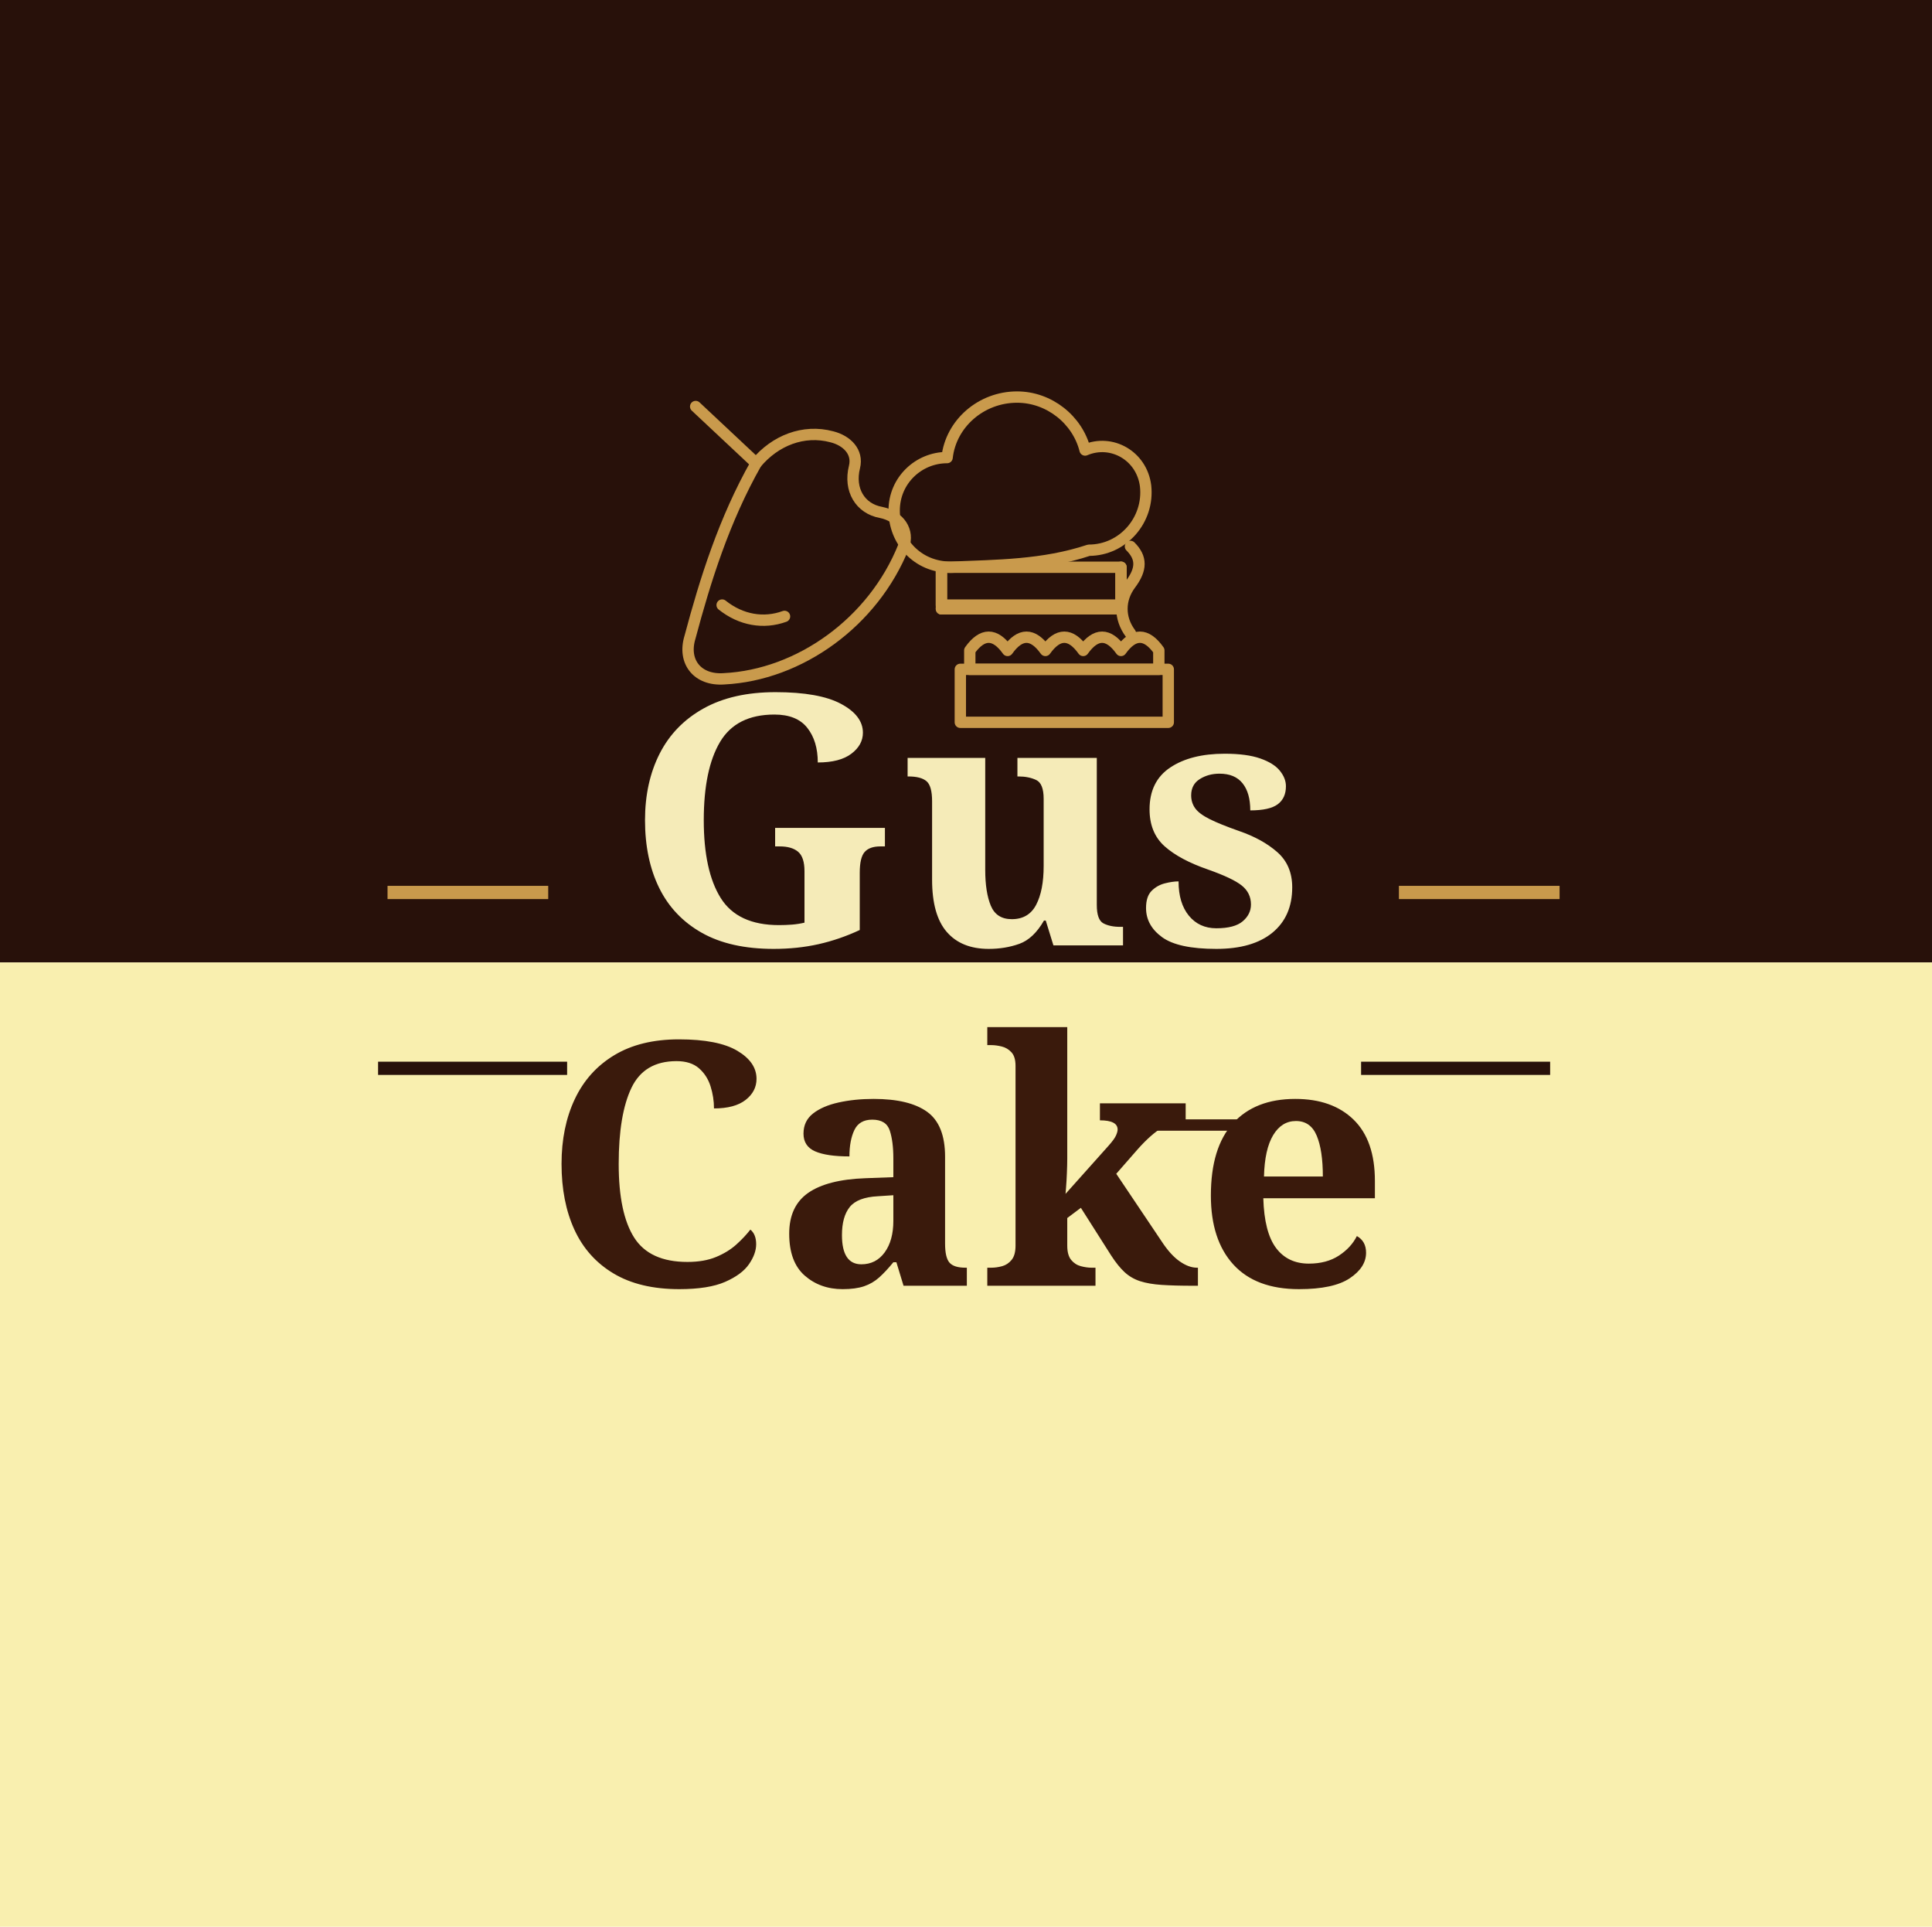
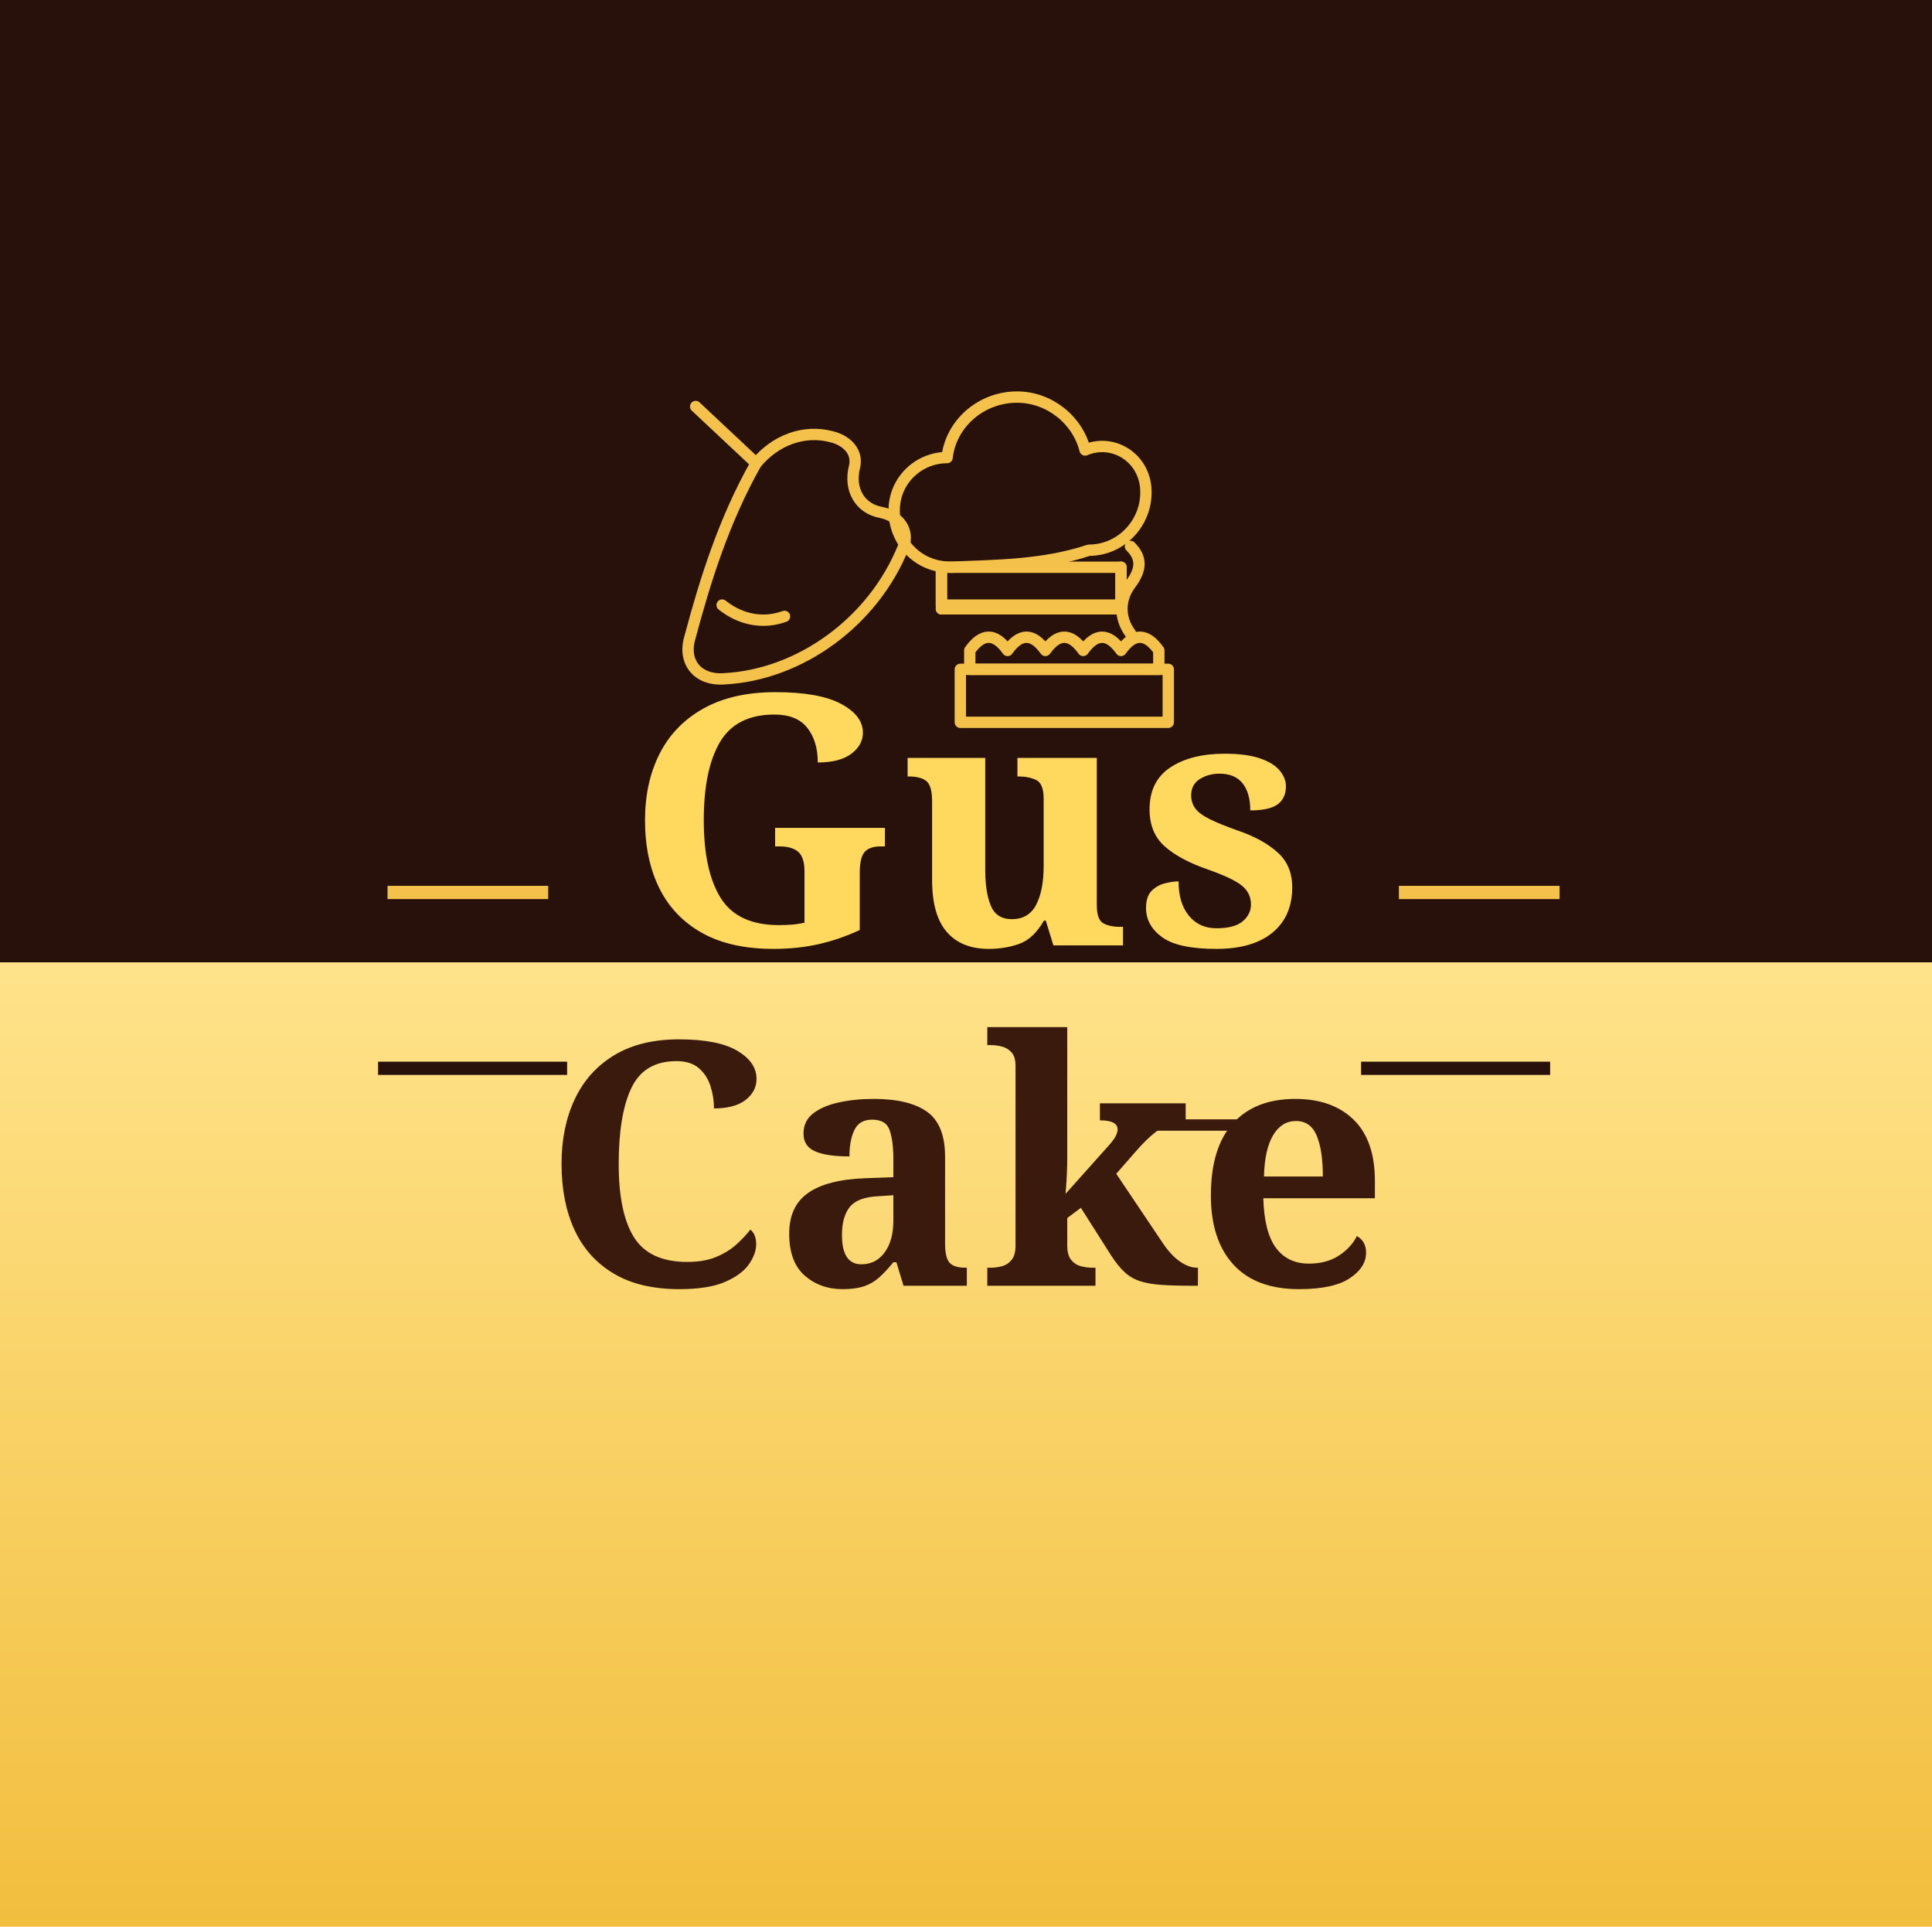
<svg xmlns="http://www.w3.org/2000/svg" viewBox="0 0 1022 1019" font-family="Georgia, 'Playfair Display', serif">
  <rect x="0" y="0" width="1022" height="509" fill="#28110A" />
-   <rect x="0" y="509" width="1022" height="510" fill="#F9EFAF" />
-   <g fill="none" stroke="#C99A4C" stroke-width="6" stroke-linejoin="round" stroke-linecap="round">
+   <defs>
+     <linearGradient id="goldBottom" x1="0" y1="0" x2="0" y2="1">
+       <stop offset="0" stop-color="#FFE38A" />
+       <stop offset="1" stop-color="#F2BE3E" />
+     </linearGradient>
+   </defs>
+   <rect x="0" y="509" width="1022" height="510" fill="url(#goldBottom)" />
+   <g fill="none" stroke="#F4C24A" stroke-width="6" stroke-linejoin="round" stroke-linecap="round">
    <path d="M498 300 h95 v20 h-95 z" fill="none" />
    <path d="M503 300              c-18 0 -30 -14 -30 -30              c0 -16 13 -28 28 -28              c2 -18 18 -32 37 -32              c17 0 32 12 36 28              c14 -6 30 3 32 19              c2 18 -12 34 -30 34              c-24 8 -49 8 -73 9 z" />
    <line x1="498" y1="300" x2="498" y2="322" />
    <line x1="593" y1="300" x2="593" y2="322" />
    <line x1="498" y1="322" x2="593" y2="322" />
  </g>
-   <g fill="none" stroke="#C99A4C" stroke-width="6" stroke-linecap="round" stroke-linejoin="round">
+   <g fill="none" stroke="#F4C24A" stroke-width="6" stroke-linecap="round" stroke-linejoin="round">
    <path d="M400 245              c10 -12 25 -18 40 -14              c8 2 14 8 12 16              c-3 12 3 22 14 24              c10 2 15 10 12 18              c-16 40 -55 68 -95 70              c-14 1 -22 -9 -18 -22              c8 -30 18 -62 35 -92 z" />
    <path d="M400 245 l-32 -30" />
    <path d="M382 320 c10 8 22 10 33 6" />
  </g>
-   <g fill="none" stroke="#C99A4C" stroke-width="6" stroke-linejoin="round" stroke-linecap="round">
+   <g fill="none" stroke="#F4C24A" stroke-width="6" stroke-linejoin="round" stroke-linecap="round">
    <path d="M598 335              c-6 -8 -6 -18 0 -26              c6 -8 6 -14 0 -20" />
    <path d="M513 344              q10 -14 20 0              q10 -14 20 0              q10 -14 20 0              q10 -14 20 0              q10 -14 20 0              v10              h-100 z" />
    <path d="M508 354 h110 v28 h-110 z" />
  </g>
-   <line x1="205" y1="472" x2="290" y2="472" stroke="#C99A4C" stroke-width="7" />
-   <line x1="740" y1="472" x2="825" y2="472" stroke="#C99A4C" stroke-width="7" />
-   <text x="511" y="500" font-size="185" font-weight="700" fill="#F5EBB8" text-anchor="middle" letter-spacing="2">Gus</text>
+   <line x1="205" y1="472" x2="290" y2="472" stroke="#F4C24A" stroke-width="7" />
+   <line x1="740" y1="472" x2="825" y2="472" stroke="#F4C24A" stroke-width="7" />
+   <text x="511" y="500" font-size="185" font-weight="700" fill="#FFD95E" text-anchor="middle" letter-spacing="2">Gus</text>
  <line x1="200" y1="565" x2="300" y2="565" stroke="#28110A" stroke-width="7" />
  <line x1="720" y1="565" x2="820" y2="565" stroke="#28110A" stroke-width="7" />
  <text x="511" y="680" font-size="180" font-weight="700" fill="#3A1A0C" text-anchor="middle" letter-spacing="2">Cake</text>
  <line x1="605" y1="595" x2="660" y2="595" stroke="#3A1A0C" stroke-width="6" />
</svg>
